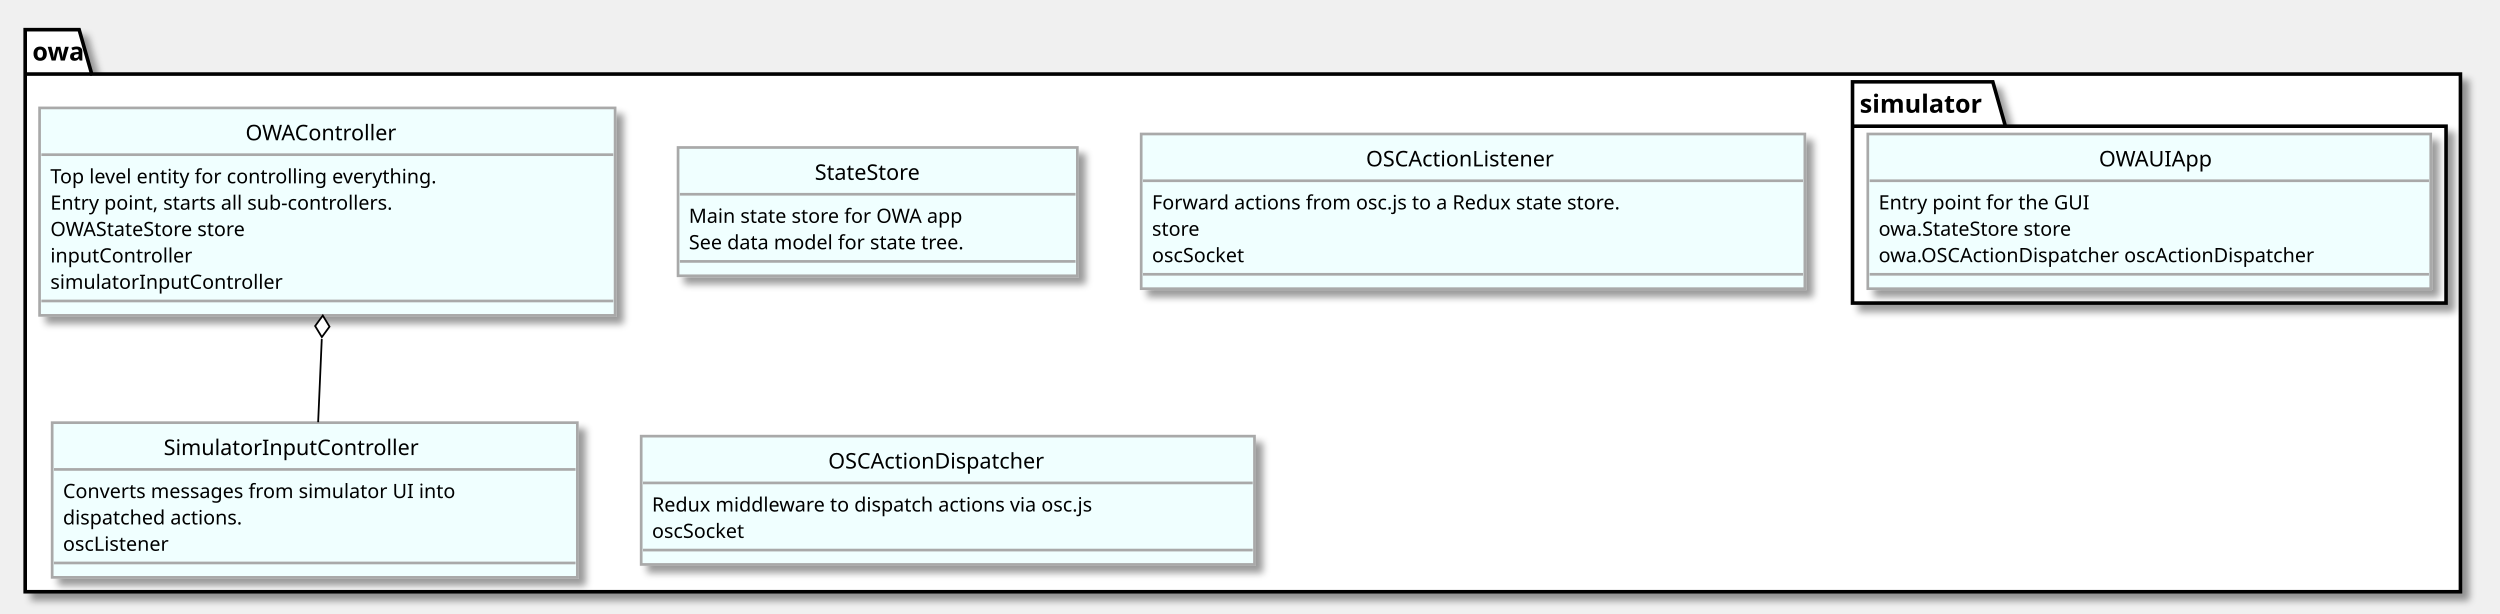
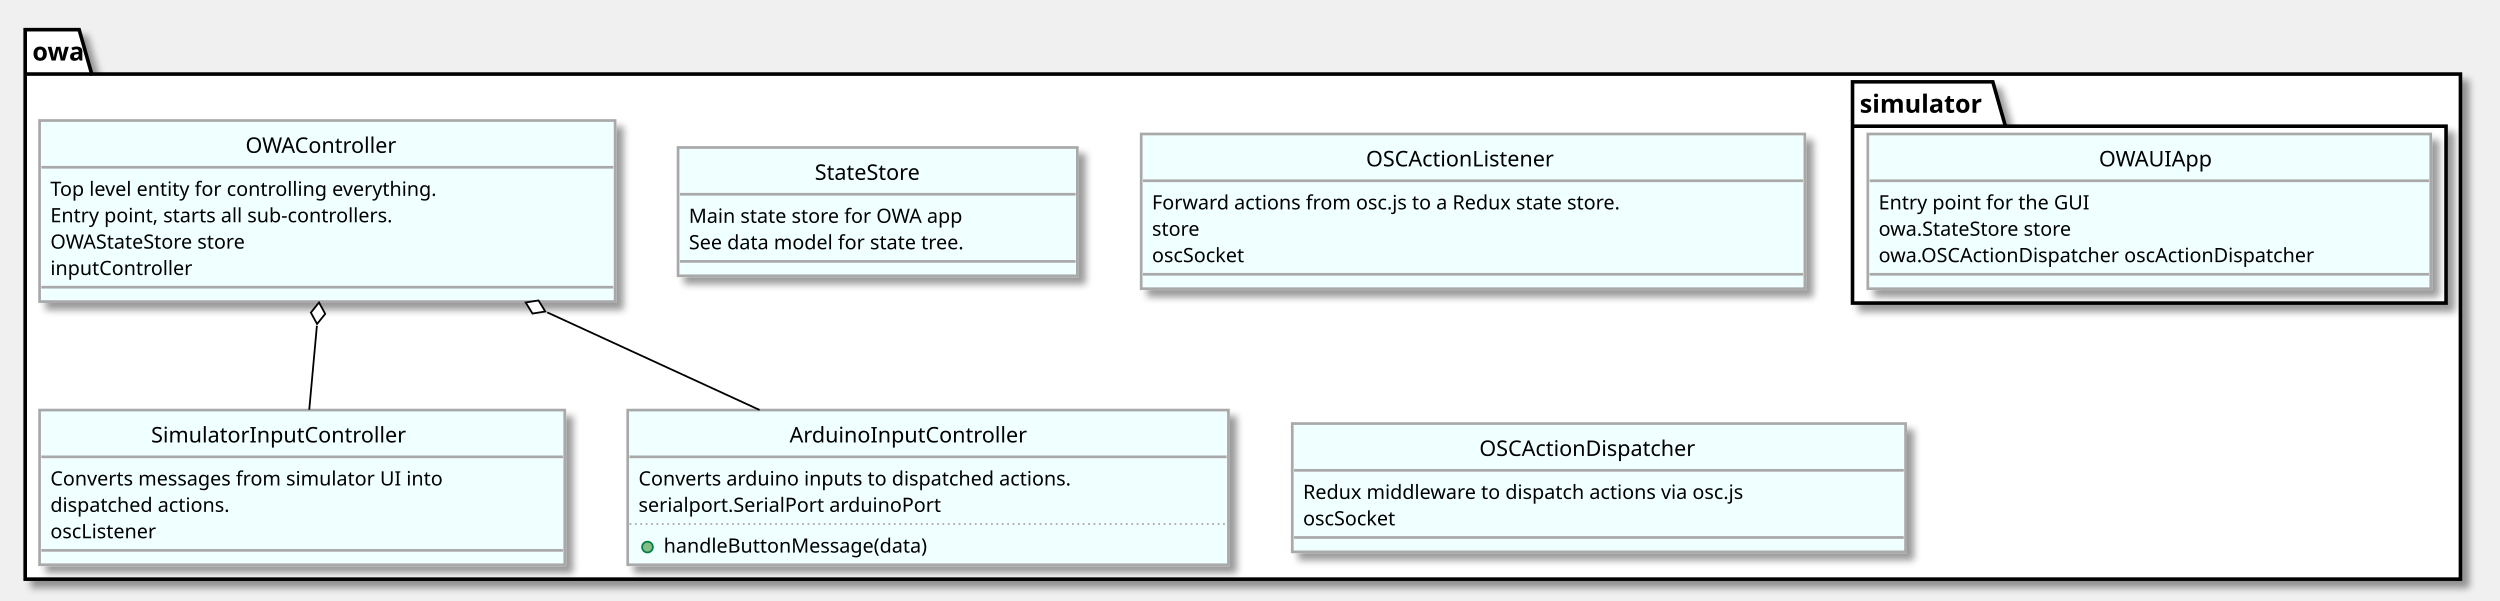
- <svg xmlns="http://www.w3.org/2000/svg" contentScriptType="application/ecmascript" contentStyleType="text/css" height="341px" preserveAspectRatio="none" style="width:1390px;height:341px;" version="1.1" viewBox="0 0 1390 341" width="1390px" zoomAndPan="magnify">
+ <svg xmlns="http://www.w3.org/2000/svg" contentScriptType="application/ecmascript" contentStyleType="text/css" height="334px" preserveAspectRatio="none" style="width:1390px;height:334px;" version="1.1" viewBox="0 0 1390 334" width="1390px" zoomAndPan="magnify">
  <defs>
-     <filter height="300%" id="fftugfhp551dj" width="300%" x="-1" y="-1">
+     <filter height="300%" id="f2t8n5o2aosq8" width="300%" x="-1" y="-1">
      <feGaussianBlur result="blurOut" stdDeviation="2.0" />
      <feColorMatrix in="blurOut" result="blurOut2" type="matrix" values="0 0 0 0 0 0 0 0 0 0 0 0 0 0 0 0 0 0 .4 0" />
      <feOffset dx="4.0" dy="4.0" in="blurOut2" result="blurOut3" />
      <feBlend in="SourceGraphic" in2="blurOut3" mode="normal" />
    </filter>
  </defs>
  <g>
-     <polygon fill="#FFFFFF" filter="url(#fftugfhp551dj)" points="14,16.5,44,16.5,51,41.169,1368,41.169,1368,329,14,329,14,16.5" style="stroke: #000000; stroke-width: 2.0;" />
+     <polygon fill="#FFFFFF" filter="url(#f2t8n5o2aosq8)" points="14,16.5,44,16.5,51,41.169,1368,41.169,1368,322,14,322,14,16.5" style="stroke: #000000; stroke-width: 2.0;" />
    <line style="stroke: #000000; stroke-width: 2.0;" x1="14" x2="51" y1="41.169" y2="41.169" />
    <text fill="#000000" font-family="Monaco" font-size="14" font-weight="bold" lengthAdjust="spacingAndGlyphs" textLength="24" x="18" y="33.669">owa</text>
-     <polygon fill="#FFFFFF" filter="url(#fftugfhp551dj)" points="1030,45.5,1108,45.5,1115,70.169,1360,70.169,1360,168.5,1030,168.5,1030,45.5" style="stroke: #000000; stroke-width: 2.0;" />
+     <polygon fill="#FFFFFF" filter="url(#f2t8n5o2aosq8)" points="1030,45.5,1108,45.5,1115,70.169,1360,70.169,1360,168.5,1030,168.5,1030,45.5" style="stroke: #000000; stroke-width: 2.0;" />
    <line style="stroke: #000000; stroke-width: 2.0;" x1="1030" x2="1115" y1="70.169" y2="70.169" />
    <text fill="#000000" font-family="Monaco" font-size="14" font-weight="bold" lengthAdjust="spacingAndGlyphs" textLength="72" x="1034" y="62.669">simulator</text>
-     <rect fill="#F0FFFF" filter="url(#fftugfhp551dj)" height="115.344" id="owa.OWAController" style="stroke: #A9A9A9; stroke-width: 1.5;" width="320" x="22" y="60" />
-     <text fill="#000000" font-family="Monaco" font-size="12" lengthAdjust="spacingAndGlyphs" textLength="91" x="136.5" y="78.002">OWAController</text>
-     <line style="stroke: #A9A9A9; stroke-width: 1.5;" x1="23" x2="341" y1="86.002" y2="86.002" />
-     <text fill="#000000" font-family="Monaco" font-size="11" lengthAdjust="spacingAndGlyphs" textLength="308" x="28" y="101.92">Top level entity for controlling everything.</text>
-     <text fill="#000000" font-family="Monaco" font-size="11" lengthAdjust="spacingAndGlyphs" textLength="280" x="28" y="116.589">Entry point, starts all sub-controllers.</text>
-     <text fill="#000000" font-family="Monaco" font-size="11" lengthAdjust="spacingAndGlyphs" textLength="133" x="28" y="131.257">OWAStateStore store</text>
-     <text fill="#000000" font-family="Monaco" font-size="11" lengthAdjust="spacingAndGlyphs" textLength="105" x="28" y="145.926">inputController</text>
-     <text fill="#000000" font-family="Monaco" font-size="11" lengthAdjust="spacingAndGlyphs" textLength="168" x="28" y="160.594">simulatorInputController</text>
-     <line style="stroke: #A9A9A9; stroke-width: 1.5;" x1="23" x2="341" y1="167.344" y2="167.344" />
-     <rect fill="#F0FFFF" filter="url(#fftugfhp551dj)" height="86.007" id="owa.SimulatorInputController" style="stroke: #A9A9A9; stroke-width: 1.5;" width="292" x="29" y="235" />
-     <text fill="#000000" font-family="Monaco" font-size="12" lengthAdjust="spacingAndGlyphs" textLength="168" x="91" y="253.002">SimulatorInputController</text>
-     <line style="stroke: #A9A9A9; stroke-width: 1.5;" x1="30" x2="320" y1="261.002" y2="261.002" />
-     <text fill="#000000" font-family="Monaco" font-size="11" lengthAdjust="spacingAndGlyphs" textLength="280" x="35" y="276.92">Converts messages from simulator UI into</text>
-     <text fill="#000000" font-family="Monaco" font-size="11" lengthAdjust="spacingAndGlyphs" textLength="133" x="35" y="291.589">dispatched actions.</text>
-     <text fill="#000000" font-family="Monaco" font-size="11" lengthAdjust="spacingAndGlyphs" textLength="77" x="35" y="306.257">oscListener</text>
-     <line style="stroke: #A9A9A9; stroke-width: 1.5;" x1="30" x2="320" y1="313.007" y2="313.007" />
-     <rect fill="#F0FFFF" filter="url(#fftugfhp551dj)" height="71.339" id="owa.StateStore" style="stroke: #A9A9A9; stroke-width: 1.5;" width="222" x="377" y="82" />
+     <rect fill="#F0FFFF" filter="url(#f2t8n5o2aosq8)" height="100.676" id="owa.OWAController" style="stroke: #A9A9A9; stroke-width: 1.5;" width="320" x="22" y="67" />
+     <text fill="#000000" font-family="Monaco" font-size="12" lengthAdjust="spacingAndGlyphs" textLength="91" x="136.5" y="85.002">OWAController</text>
+     <line style="stroke: #A9A9A9; stroke-width: 1.5;" x1="23" x2="341" y1="93.002" y2="93.002" />
+     <text fill="#000000" font-family="Monaco" font-size="11" lengthAdjust="spacingAndGlyphs" textLength="308" x="28" y="108.92">Top level entity for controlling everything.</text>
+     <text fill="#000000" font-family="Monaco" font-size="11" lengthAdjust="spacingAndGlyphs" textLength="280" x="28" y="123.589">Entry point, starts all sub-controllers.</text>
+     <text fill="#000000" font-family="Monaco" font-size="11" lengthAdjust="spacingAndGlyphs" textLength="133" x="28" y="138.257">OWAStateStore store</text>
+     <text fill="#000000" font-family="Monaco" font-size="11" lengthAdjust="spacingAndGlyphs" textLength="105" x="28" y="152.926">inputController</text>
+     <line style="stroke: #A9A9A9; stroke-width: 1.5;" x1="23" x2="341" y1="159.676" y2="159.676" />
+     <rect fill="#F0FFFF" filter="url(#f2t8n5o2aosq8)" height="86.007" id="owa.SimulatorInputController" style="stroke: #A9A9A9; stroke-width: 1.5;" width="292" x="22" y="228" />
+     <text fill="#000000" font-family="Monaco" font-size="12" lengthAdjust="spacingAndGlyphs" textLength="168" x="84" y="246.002">SimulatorInputController</text>
+     <line style="stroke: #A9A9A9; stroke-width: 1.5;" x1="23" x2="313" y1="254.002" y2="254.002" />
+     <text fill="#000000" font-family="Monaco" font-size="11" lengthAdjust="spacingAndGlyphs" textLength="280" x="28" y="269.92">Converts messages from simulator UI into</text>
+     <text fill="#000000" font-family="Monaco" font-size="11" lengthAdjust="spacingAndGlyphs" textLength="133" x="28" y="284.589">dispatched actions.</text>
+     <text fill="#000000" font-family="Monaco" font-size="11" lengthAdjust="spacingAndGlyphs" textLength="77" x="28" y="299.257">oscListener</text>
+     <line style="stroke: #A9A9A9; stroke-width: 1.5;" x1="23" x2="313" y1="306.007" y2="306.007" />
+     <rect fill="#F0FFFF" filter="url(#f2t8n5o2aosq8)" height="86.007" id="owa.ArduinoInputController" style="stroke: #A9A9A9; stroke-width: 1.5;" width="334" x="349" y="228" />
+     <text fill="#000000" font-family="Monaco" font-size="12" lengthAdjust="spacingAndGlyphs" textLength="154" x="439" y="246.002">ArduinoInputController</text>
+     <line style="stroke: #A9A9A9; stroke-width: 1.5;" x1="350" x2="682" y1="254.002" y2="254.002" />
+     <text fill="#000000" font-family="Monaco" font-size="11" lengthAdjust="spacingAndGlyphs" textLength="322" x="355" y="269.92">Converts arduino inputs to dispatched actions.</text>
+     <text fill="#000000" font-family="Monaco" font-size="11" lengthAdjust="spacingAndGlyphs" textLength="231" x="355" y="284.589">serialport.SerialPort arduinoPort</text>
+     <line style="stroke: #A9A9A9; stroke-width: 1.0; stroke-dasharray: 1.0,2.0;" x1="350" x2="682" y1="291.339" y2="291.339" />
+     <ellipse cx="360" cy="304.173" fill="#84BE84" rx="3" ry="3" style="stroke: #038048; stroke-width: 1.0;" />
+     <text fill="#000000" font-family="Monaco" font-size="11" lengthAdjust="spacingAndGlyphs" textLength="175" x="369" y="307.257">handleButtonMessage(data)</text>
+     <rect fill="#F0FFFF" filter="url(#f2t8n5o2aosq8)" height="71.339" id="owa.StateStore" style="stroke: #A9A9A9; stroke-width: 1.5;" width="222" x="377" y="82" />
    <text fill="#000000" font-family="Monaco" font-size="12" lengthAdjust="spacingAndGlyphs" textLength="70" x="453" y="100.002">StateStore</text>
    <line style="stroke: #A9A9A9; stroke-width: 1.5;" x1="378" x2="598" y1="108.002" y2="108.002" />
    <text fill="#000000" font-family="Monaco" font-size="11" lengthAdjust="spacingAndGlyphs" textLength="196" x="383" y="123.92">Main state store for OWA app</text>
    <text fill="#000000" font-family="Monaco" font-size="11" lengthAdjust="spacingAndGlyphs" textLength="210" x="383" y="138.589">See data model for state tree.</text>
    <line style="stroke: #A9A9A9; stroke-width: 1.5;" x1="378" x2="598" y1="145.339" y2="145.339" />
-     <rect fill="#F0FFFF" filter="url(#fftugfhp551dj)" height="86.007" id="owa.OSCActionListener" style="stroke: #A9A9A9; stroke-width: 1.5;" width="369" x="634.5" y="74.5" />
+     <rect fill="#F0FFFF" filter="url(#f2t8n5o2aosq8)" height="86.007" id="owa.OSCActionListener" style="stroke: #A9A9A9; stroke-width: 1.5;" width="369" x="634.5" y="74.5" />
    <text fill="#000000" font-family="Monaco" font-size="12" lengthAdjust="spacingAndGlyphs" textLength="119" x="759.5" y="92.502">OSCActionListener</text>
    <line style="stroke: #A9A9A9; stroke-width: 1.5;" x1="635.5" x2="1002.5" y1="100.502" y2="100.502" />
    <text fill="#000000" font-family="Monaco" font-size="11" lengthAdjust="spacingAndGlyphs" textLength="357" x="640.5" y="116.42">Forward actions from osc.js to a Redux state store.</text>
    <text fill="#000000" font-family="Monaco" font-size="11" lengthAdjust="spacingAndGlyphs" textLength="35" x="640.5" y="131.089">store</text>
    <text fill="#000000" font-family="Monaco" font-size="11" lengthAdjust="spacingAndGlyphs" textLength="63" x="640.5" y="145.757">oscSocket</text>
    <line style="stroke: #A9A9A9; stroke-width: 1.5;" x1="635.5" x2="1002.5" y1="152.507" y2="152.507" />
-     <rect fill="#F0FFFF" filter="url(#fftugfhp551dj)" height="71.339" id="owa.OSCActionDispatcher" style="stroke: #A9A9A9; stroke-width: 1.5;" width="341" x="356.5" y="242.5" />
-     <text fill="#000000" font-family="Monaco" font-size="12" lengthAdjust="spacingAndGlyphs" textLength="133" x="460.5" y="260.502">OSCActionDispatcher</text>
-     <line style="stroke: #A9A9A9; stroke-width: 1.5;" x1="357.5" x2="696.5" y1="268.502" y2="268.502" />
-     <text fill="#000000" font-family="Monaco" font-size="11" lengthAdjust="spacingAndGlyphs" textLength="329" x="362.5" y="284.42">Redux middleware to dispatch actions via osc.js</text>
-     <text fill="#000000" font-family="Monaco" font-size="11" lengthAdjust="spacingAndGlyphs" textLength="63" x="362.5" y="299.089">oscSocket</text>
-     <line style="stroke: #A9A9A9; stroke-width: 1.5;" x1="357.5" x2="696.5" y1="305.839" y2="305.839" />
-     <rect fill="#F0FFFF" filter="url(#fftugfhp551dj)" height="86.007" id="owa.simulator.OWAUIApp" style="stroke: #A9A9A9; stroke-width: 1.5;" width="313" x="1038.5" y="74.5" />
+     <rect fill="#F0FFFF" filter="url(#f2t8n5o2aosq8)" height="71.339" id="owa.OSCActionDispatcher" style="stroke: #A9A9A9; stroke-width: 1.5;" width="341" x="718.5" y="235.5" />
+     <text fill="#000000" font-family="Monaco" font-size="12" lengthAdjust="spacingAndGlyphs" textLength="133" x="822.5" y="253.502">OSCActionDispatcher</text>
+     <line style="stroke: #A9A9A9; stroke-width: 1.5;" x1="719.5" x2="1058.5" y1="261.502" y2="261.502" />
+     <text fill="#000000" font-family="Monaco" font-size="11" lengthAdjust="spacingAndGlyphs" textLength="329" x="724.5" y="277.42">Redux middleware to dispatch actions via osc.js</text>
+     <text fill="#000000" font-family="Monaco" font-size="11" lengthAdjust="spacingAndGlyphs" textLength="63" x="724.5" y="292.089">oscSocket</text>
+     <line style="stroke: #A9A9A9; stroke-width: 1.5;" x1="719.5" x2="1058.5" y1="298.839" y2="298.839" />
+     <rect fill="#F0FFFF" filter="url(#f2t8n5o2aosq8)" height="86.007" id="owa.simulator.OWAUIApp" style="stroke: #A9A9A9; stroke-width: 1.5;" width="313" x="1038.5" y="74.5" />
    <text fill="#000000" font-family="Monaco" font-size="12" lengthAdjust="spacingAndGlyphs" textLength="56" x="1167" y="92.502">OWAUIApp</text>
    <line style="stroke: #A9A9A9; stroke-width: 1.5;" x1="1039.5" x2="1350.5" y1="100.502" y2="100.502" />
    <text fill="#000000" font-family="Monaco" font-size="11" lengthAdjust="spacingAndGlyphs" textLength="161" x="1044.5" y="116.42">Entry point for the GUI</text>
    <text fill="#000000" font-family="Monaco" font-size="11" lengthAdjust="spacingAndGlyphs" textLength="140" x="1044.5" y="131.089">owa.StateStore store</text>
    <text fill="#000000" font-family="Monaco" font-size="11" lengthAdjust="spacingAndGlyphs" textLength="301" x="1044.5" y="145.757">owa.OSCActionDispatcher oscActionDispatcher</text>
    <line style="stroke: #A9A9A9; stroke-width: 1.5;" x1="1039.5" x2="1350.5" y1="152.507" y2="152.507" />
-     <path d="M178.903,188.512 C178.216,204.268 177.507,220.506 176.886,234.751 " fill="none" id="owa.OWAController-owa.SimulatorInputController" style="stroke: #000000; stroke-width: 1.0;" />
-     <polygon fill="#FFFFFF" points="179.473,175.444,175.215,181.264,178.95,187.433,183.208,181.613,179.473,175.444" style="stroke: #000000; stroke-width: 1.0;" />
+     <path d="M176.195,181.15 C174.762,196.865 173.259,213.336 171.938,227.82 " fill="none" id="owa.OWAController-owa.SimulatorInputController" style="stroke: #000000; stroke-width: 1.0;" />
+     <polygon fill="#FFFFFF" points="177.377,168.187,172.849,173.799,176.287,180.137,180.816,174.526,177.377,168.187" style="stroke: #000000; stroke-width: 1.0;" />
+     <path d="M304.26,173.689 C343.229,191.598 385.706,211.119 422.318,227.945 " fill="none" id="owa.OWAController-owa.ArduinoInputController" style="stroke: #000000; stroke-width: 1.0;" />
+     <polygon fill="#FFFFFF" points="292.29,168.187,296.071,174.327,303.193,173.198,299.412,167.058,292.29,168.187" style="stroke: #000000; stroke-width: 1.0;" />
  </g>
</svg>
